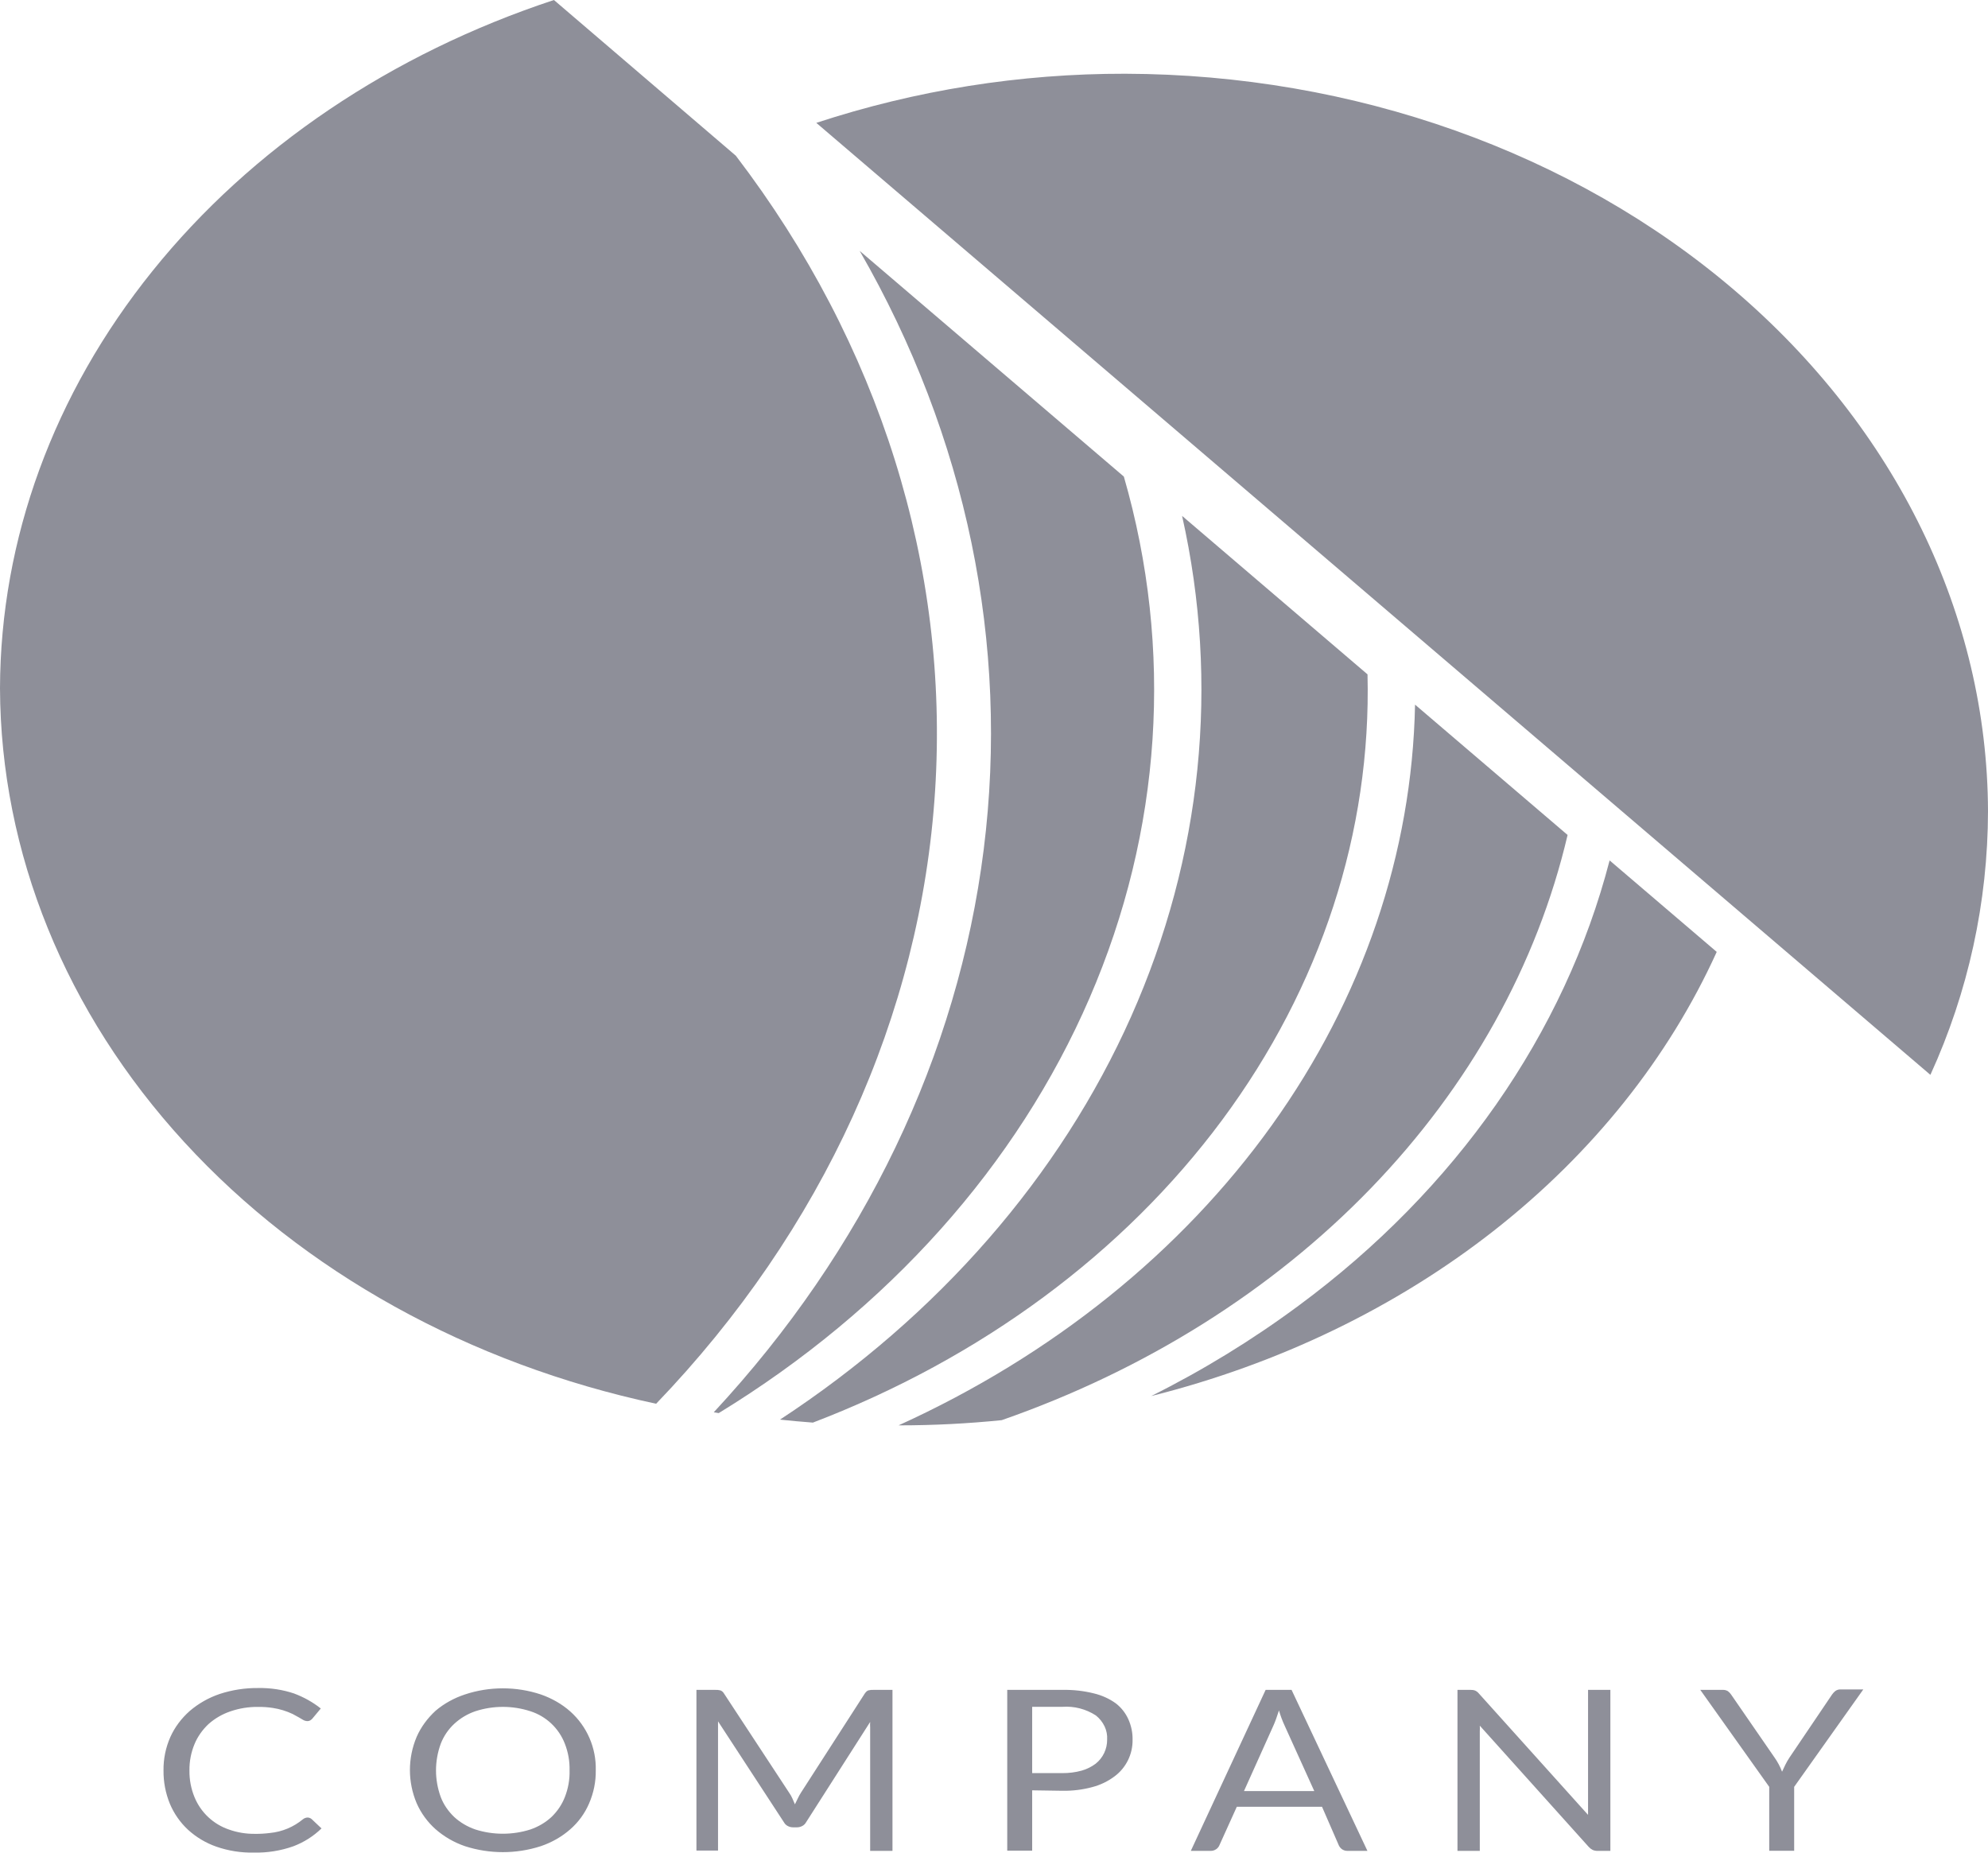
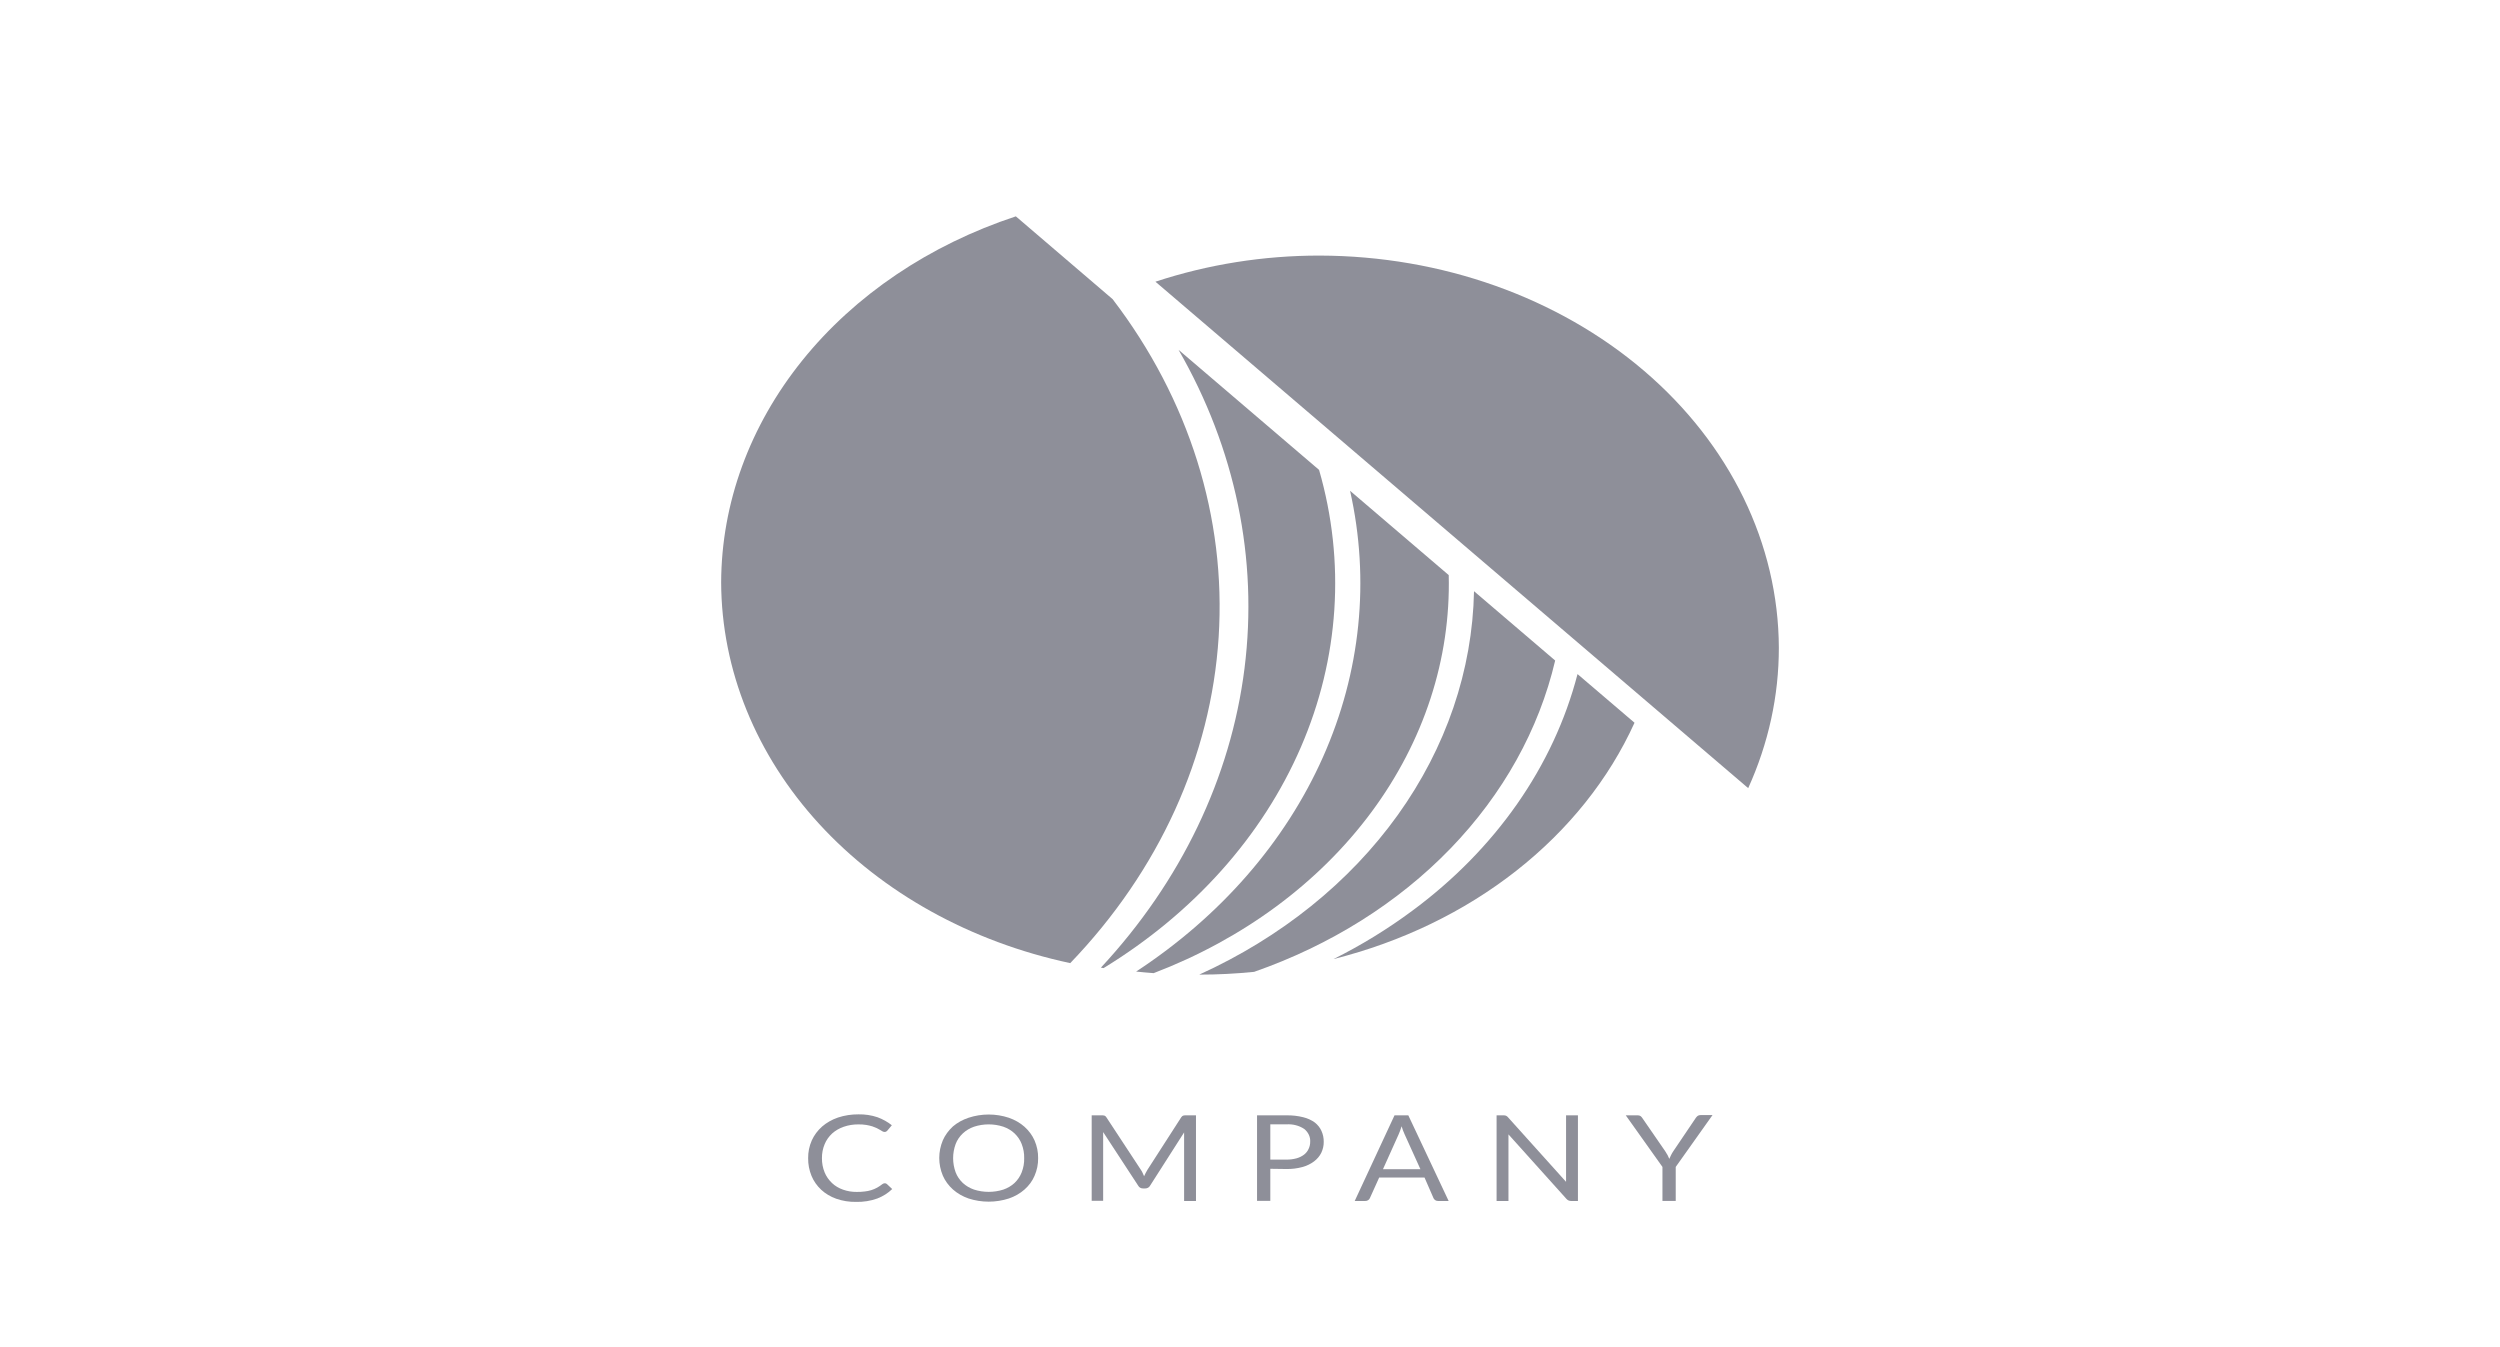
- <svg xmlns="http://www.w3.org/2000/svg" width="44" height="41" fill="none">
-   <path fill="#8E8F99" d="M6.81 40.223c.016 0 .032.004.046.01a.123.123 0 0 1 .04.023l.22.208a1.82 1.82 0 0 1-.62.394c-.28.1-.58.148-.881.141a2.38 2.38 0 0 1-.829-.132 1.82 1.82 0 0 1-.623-.372 1.666 1.666 0 0 1-.403-.576 1.89 1.89 0 0 1-.141-.738 1.765 1.765 0 0 1 .152-.741c.096-.214.242-.41.428-.575a2.01 2.01 0 0 1 .662-.376 2.64 2.64 0 0 1 .853-.132c.27-.005.54.036.792.12.219.082.42.194.594.333l-.185.222a.179.179 0 0 1-.047.04.128.128 0 0 1-.075.017.183.183 0 0 1-.08-.024l-.1-.059-.137-.075a1.599 1.599 0 0 0-.436-.133 1.97 1.97 0 0 0-.329-.023 1.813 1.813 0 0 0-.613.099 1.41 1.41 0 0 0-.48.278c-.138.129-.244.28-.312.444a1.47 1.47 0 0 0-.113.585 1.5 1.5 0 0 0 .113.594 1.263 1.263 0 0 0 .765.715c.18.064.373.096.568.094.113.002.226-.005.337-.019a1.347 1.347 0 0 0 .729-.304.174.174 0 0 1 .105-.038ZM13.186 39.18c.004.25-.047.5-.149.734a1.59 1.59 0 0 1-.416.57c-.184.162-.406.29-.652.373a2.732 2.732 0 0 1-1.678 0 1.943 1.943 0 0 1-.65-.375 1.67 1.67 0 0 1-.419-.575 1.884 1.884 0 0 1 0-1.47c.094-.214.237-.41.42-.578.185-.157.406-.28.649-.36.54-.18 1.138-.18 1.678 0 .245.085.467.212.651.375a1.689 1.689 0 0 1 .566 1.306Zm-.58 0c.005-.2-.03-.4-.104-.59a1.213 1.213 0 0 0-.762-.719 1.971 1.971 0 0 0-1.22 0 1.314 1.314 0 0 0-.467.279 1.184 1.184 0 0 0-.298.44c-.14.385-.14.796 0 1.18.062.163.164.313.298.441.13.12.29.215.467.276.393.126.826.126 1.22 0 .177-.061.337-.156.466-.276.133-.128.233-.279.296-.441.074-.19.11-.39.104-.59ZM17.537 39.799l.057.132c.022-.047.042-.09.064-.132.021-.045.045-.088.072-.13l1.41-2.19c.028-.039.053-.062.08-.07a.388.388 0 0 1 .116-.011h.417v3.563h-.494v-2.73a.929.929 0 0 1 0-.123l-1.419 2.221a.203.203 0 0 1-.083.081.252.252 0 0 1-.121.03h-.08a.25.25 0 0 1-.122-.03.2.2 0 0 1-.082-.08l-1.46-2.236V40.954h-.478v-3.556h.417a.389.389 0 0 1 .116.012.155.155 0 0 1 .077.068l1.44 2.193c.029.04.053.084.073.128ZM22.845 39.622v1.334h-.552v-3.558h1.23c.233-.004.465.022.688.078.179.043.344.118.486.221a.92.92 0 0 1 .276.35c.065.145.097.299.094.455a.99.99 0 0 1-.4.811 1.42 1.42 0 0 1-.49.236c-.214.058-.439.086-.664.082l-.668-.01Zm0-.382h.668c.145.001.29-.017.427-.055a.94.94 0 0 0 .31-.153.673.673 0 0 0 .254-.535.592.592 0 0 0-.056-.29.687.687 0 0 0-.193-.243 1.202 1.202 0 0 0-.742-.191h-.668v1.467ZM30.265 40.961h-.437a.21.21 0 0 1-.121-.033.224.224 0 0 1-.072-.082l-.375-.861h-1.886l-.389.86a.196.196 0 0 1-.069.08.21.21 0 0 1-.124.036h-.436l1.656-3.563h.574l1.679 3.563Zm-2.733-1.323h1.557l-.657-1.45a2.332 2.332 0 0 1-.125-.335l-.063.186c-.02.057-.041.108-.06.15l-.652 1.45ZM32.65 37.414a.234.234 0 0 1 .082.064l2.416 2.686v-2.766h.494v3.563h-.276a.273.273 0 0 1-.114-.02.3.3 0 0 1-.088-.067l-2.412-2.684a.964.964 0 0 1 0 .123v2.648h-.494v-3.563h.292c.034-.001.068.004.1.016ZM39.71 39.544v1.415h-.552v-1.415l-1.526-2.146h.494a.201.201 0 0 1 .119.03c.03.023.055.05.074.08l.955 1.385a1.394 1.394 0 0 1 .168.316l.072-.153c.027-.056.059-.11.094-.163l.942-1.394a.376.376 0 0 1 .071-.076.187.187 0 0 1 .119-.035h.5l-1.53 2.156ZM17.263 31.417c.24.026.483.047.729.066 3.724-1.424 6.875-3.753 9.059-6.699 2.183-2.945 3.302-6.374 3.216-9.86l-4.104-3.507c.834 3.711.444 7.547-1.128 11.08-1.572 3.531-4.263 6.62-7.772 8.92Z" />
-   <path fill="#8E8F99" d="m15.797 31.254.11.019c3.75-2.292 6.61-5.492 8.208-9.187 1.599-3.695 1.863-7.714.759-11.539l-5.847-4.995c2.365 4.106 3.317 8.701 2.745 13.25-.572 4.55-2.644 8.869-5.974 12.452ZM35.625 19.042c-.993 3.83-3.406 7.284-6.879 9.85a21.958 21.958 0 0 1-3.268 2.004c2.828-.71 5.428-1.966 7.598-3.67 2.17-1.705 3.854-3.812 4.92-6.16l-2.37-2.024Z" />
-   <path fill="#8E8F99" d="m34.695 18.478-3.376-2.884c-.065 3.289-1.159 6.502-3.169 9.307-2.01 2.805-4.863 5.099-8.262 6.643h.017c.757 0 1.514-.039 2.266-.115 3.177-1.108 5.983-2.87 8.168-5.13 2.185-2.26 3.682-4.947 4.356-7.82ZM16.286 3.446 12.26 0c-3.6 1.189-6.697 3.278-8.884 5.996C1.187 8.713.01 11.93 0 15.229c.013 3.643 1.449 7.18 4.08 10.048 2.63 2.868 6.304 4.905 10.442 5.789 3.694-3.845 5.857-8.597 6.174-13.564.317-4.967-1.228-9.89-4.41-14.056ZM44 17.948c-.015-4.324-2.031-8.466-5.61-11.523-3.577-3.057-8.426-4.78-13.486-4.793a21.773 21.773 0 0 0-6.837 1.087l24.658 21.068A14.087 14.087 0 0 0 44 17.947Z" />
+ <svg xmlns="http://www.w3.org/2000/svg" width="104" height="56" viewBox="0 0 104 56" fill="none">
+   <path d="M36.81 49.223C36.826 49.224 36.842 49.227 36.856 49.232C36.871 49.238 36.884 49.246 36.895 49.256L37.116 49.464C36.945 49.632 36.733 49.766 36.495 49.858C36.217 49.958 35.916 50.006 35.615 49.999C35.331 50.004 35.049 49.959 34.786 49.867C34.55 49.783 34.337 49.656 34.163 49.495C33.985 49.328 33.848 49.132 33.76 48.919C33.663 48.682 33.615 48.432 33.619 48.181C33.615 47.928 33.666 47.677 33.771 47.44C33.867 47.226 34.013 47.03 34.199 46.864C34.387 46.702 34.612 46.574 34.861 46.489C35.133 46.399 35.422 46.355 35.714 46.357C35.985 46.352 36.254 46.393 36.506 46.478C36.725 46.559 36.925 46.671 37.1 46.81L36.915 47.032C36.902 47.047 36.886 47.061 36.868 47.072C36.846 47.085 36.82 47.091 36.793 47.089C36.765 47.087 36.737 47.079 36.713 47.065L36.614 47.006L36.476 46.931C36.416 46.903 36.354 46.878 36.291 46.857C36.209 46.832 36.125 46.813 36.04 46.798C35.931 46.781 35.821 46.773 35.711 46.775C35.501 46.773 35.293 46.806 35.098 46.874C34.917 46.937 34.753 47.031 34.618 47.152C34.48 47.281 34.374 47.431 34.306 47.596C34.228 47.783 34.19 47.981 34.193 48.181C34.19 48.383 34.228 48.584 34.306 48.775C34.373 48.938 34.478 49.088 34.613 49.216C34.739 49.336 34.896 49.429 35.071 49.49C35.251 49.554 35.444 49.586 35.639 49.584C35.752 49.586 35.865 49.579 35.976 49.565C36.158 49.546 36.333 49.492 36.487 49.407C36.564 49.364 36.637 49.315 36.705 49.261C36.733 49.238 36.771 49.224 36.81 49.223V49.223Z" fill="#8E8F99" />
+   <path d="M43.186 48.18C43.19 48.431 43.139 48.679 43.037 48.914C42.947 49.127 42.805 49.321 42.621 49.483C42.437 49.646 42.215 49.773 41.969 49.857C41.428 50.033 40.831 50.033 40.291 49.857C40.046 49.772 39.825 49.644 39.642 49.482C39.458 49.317 39.315 49.121 39.222 48.907C39.023 48.432 39.023 47.912 39.222 47.437C39.316 47.223 39.459 47.027 39.642 46.859C39.827 46.702 40.048 46.58 40.291 46.499C40.83 46.319 41.429 46.319 41.969 46.499C42.214 46.584 42.436 46.711 42.62 46.874C42.802 47.038 42.944 47.231 43.037 47.442C43.139 47.678 43.19 47.928 43.186 48.18ZM42.606 48.18C42.611 47.98 42.575 47.781 42.502 47.591C42.44 47.428 42.339 47.278 42.206 47.15C42.077 47.028 41.917 46.933 41.74 46.871C41.347 46.742 40.912 46.742 40.52 46.871C40.342 46.933 40.183 47.028 40.053 47.15C39.918 47.277 39.817 47.427 39.755 47.591C39.615 47.975 39.615 48.386 39.755 48.77C39.817 48.933 39.919 49.083 40.053 49.211C40.183 49.331 40.342 49.426 40.52 49.487C40.913 49.613 41.346 49.613 41.74 49.487C41.917 49.426 42.077 49.331 42.206 49.211C42.339 49.083 42.439 48.932 42.502 48.77C42.576 48.58 42.611 48.38 42.606 48.18V48.18Z" fill="#8E8F99" />
+   <path d="M47.536 48.799L47.594 48.931C47.617 48.884 47.636 48.841 47.658 48.799C47.679 48.754 47.703 48.711 47.73 48.669L49.14 46.478C49.168 46.44 49.193 46.417 49.22 46.41C49.258 46.4 49.297 46.396 49.336 46.398H49.753V49.961H49.259V47.341C49.259 47.308 49.259 47.27 49.259 47.23C49.256 47.19 49.256 47.149 49.259 47.108L47.84 49.329C47.822 49.363 47.793 49.391 47.757 49.41C47.721 49.43 47.679 49.44 47.636 49.44H47.556C47.513 49.441 47.471 49.431 47.434 49.411C47.398 49.391 47.369 49.363 47.352 49.329L45.891 47.094C45.891 47.136 45.891 47.179 45.891 47.221C45.891 47.264 45.891 47.301 45.891 47.334V49.954H45.414V46.398H45.831C45.87 46.396 45.909 46.4 45.947 46.41C45.981 46.424 46.008 46.448 46.024 46.478L47.465 48.671C47.493 48.712 47.517 48.755 47.536 48.799V48.799Z" fill="#8E8F99" />
+   <path d="M52.845 48.622V49.956H52.293V46.398H53.524C53.756 46.394 53.988 46.42 54.211 46.476C54.39 46.519 54.555 46.594 54.697 46.697C54.819 46.794 54.914 46.913 54.973 47.046C55.038 47.191 55.07 47.346 55.067 47.502C55.069 47.658 55.034 47.812 54.965 47.957C54.898 48.093 54.796 48.215 54.666 48.313C54.525 48.42 54.358 48.5 54.178 48.549C53.963 48.607 53.738 48.635 53.513 48.631L52.845 48.622ZM52.845 48.24H53.513C53.658 48.241 53.802 48.223 53.941 48.185C54.055 48.153 54.16 48.1 54.25 48.032C54.333 47.967 54.397 47.886 54.437 47.796C54.483 47.701 54.505 47.599 54.504 47.497C54.51 47.398 54.491 47.299 54.448 47.207C54.405 47.115 54.34 47.032 54.255 46.964C54.044 46.823 53.779 46.755 53.513 46.773H52.845V48.24Z" fill="#8E8F99" />
+   <path d="M60.264 49.961H59.828C59.785 49.963 59.742 49.951 59.707 49.928C59.676 49.906 59.651 49.878 59.635 49.846L59.26 48.985H57.374L56.985 49.846C56.971 49.877 56.947 49.905 56.916 49.926C56.881 49.95 56.837 49.963 56.792 49.961H56.356L58.012 46.398H58.586L60.264 49.961ZM57.532 48.638H59.089L58.432 47.188C58.381 47.078 58.34 46.967 58.307 46.853L58.244 47.039C58.225 47.096 58.203 47.148 58.183 47.19L57.532 48.638Z" fill="#8E8F99" />
+   <path d="M62.65 46.414C62.682 46.429 62.711 46.451 62.732 46.478L65.148 49.164C65.148 49.122 65.148 49.079 65.148 49.039C65.148 48.999 65.148 48.959 65.148 48.921V46.398H65.642V49.961H65.366C65.326 49.962 65.288 49.955 65.252 49.94C65.218 49.923 65.188 49.901 65.164 49.874L62.752 47.19C62.754 47.231 62.754 47.272 62.752 47.313C62.752 47.353 62.752 47.388 62.752 47.421V49.961H62.258V46.398H62.55C62.584 46.397 62.618 46.402 62.65 46.414V46.414Z" fill="#8E8F99" />
+   <path d="M69.71 48.544V49.959H69.158V48.544L67.632 46.398H68.126C68.168 46.395 68.211 46.406 68.245 46.428C68.275 46.451 68.3 46.478 68.319 46.508L69.274 47.893C69.313 47.952 69.346 48.006 69.374 48.058C69.401 48.11 69.423 48.159 69.443 48.209L69.514 48.056C69.541 47.999 69.573 47.945 69.608 47.893L70.549 46.499C70.569 46.471 70.594 46.446 70.621 46.423C70.654 46.399 70.697 46.386 70.74 46.388H71.24L69.71 48.544Z" fill="#8E8F99" />
+   <path d="M47.263 40.417C47.503 40.443 47.746 40.464 47.992 40.483C51.717 39.059 54.867 36.73 57.051 33.784C59.234 30.839 60.353 27.41 60.267 23.924L56.163 20.417C56.997 24.128 56.607 27.964 55.035 31.496C53.463 35.028 50.772 38.117 47.263 40.417V40.417Z" fill="#8E8F99" />
+   <path d="M45.797 40.254L45.908 40.273C49.658 37.981 52.517 34.781 54.115 31.086C55.714 27.391 55.978 23.372 54.873 19.547L49.027 14.552C51.392 18.658 52.344 23.253 51.772 27.803C51.2 32.353 49.128 36.67 45.797 40.254V40.254Z" fill="#8E8F99" />
+   <path d="M65.625 28.042C64.632 31.872 62.219 35.326 58.746 37.891C57.732 38.644 56.638 39.316 55.478 39.896C58.306 39.185 60.906 37.93 63.076 36.225C65.246 34.521 66.93 32.414 67.996 30.066L65.625 28.042Z" fill="#8E8F99" />
+   <path d="M64.695 27.478L61.319 24.594C61.254 27.883 60.16 31.096 58.15 33.901C56.14 36.706 53.287 39 49.888 40.544H49.905C50.662 40.544 51.419 40.505 52.171 40.429C55.347 39.321 58.154 37.559 60.339 35.299C62.524 33.039 64.021 30.352 64.695 27.478V27.478Z" fill="#8E8F99" />
+   <path d="M46.286 12.446L42.259 9C38.658 10.189 35.562 12.278 33.375 14.995C31.188 17.713 30.011 20.931 30 24.229V24.229C30.014 27.872 31.449 31.409 34.079 34.277C36.71 37.145 40.385 39.182 44.522 40.066C48.216 36.221 50.379 31.469 50.696 26.502C51.013 21.535 49.468 16.611 46.286 12.446V12.446Z" fill="#8E8F99" />
+   <path d="M74 26.948C73.985 22.625 71.969 18.482 68.391 15.425C64.813 12.368 59.964 10.645 54.904 10.632V10.632C52.566 10.63 50.247 10.999 48.066 11.719L72.725 32.787C73.569 30.925 74.001 28.945 74 26.948V26.948Z" fill="#8E8F99" />
</svg>
